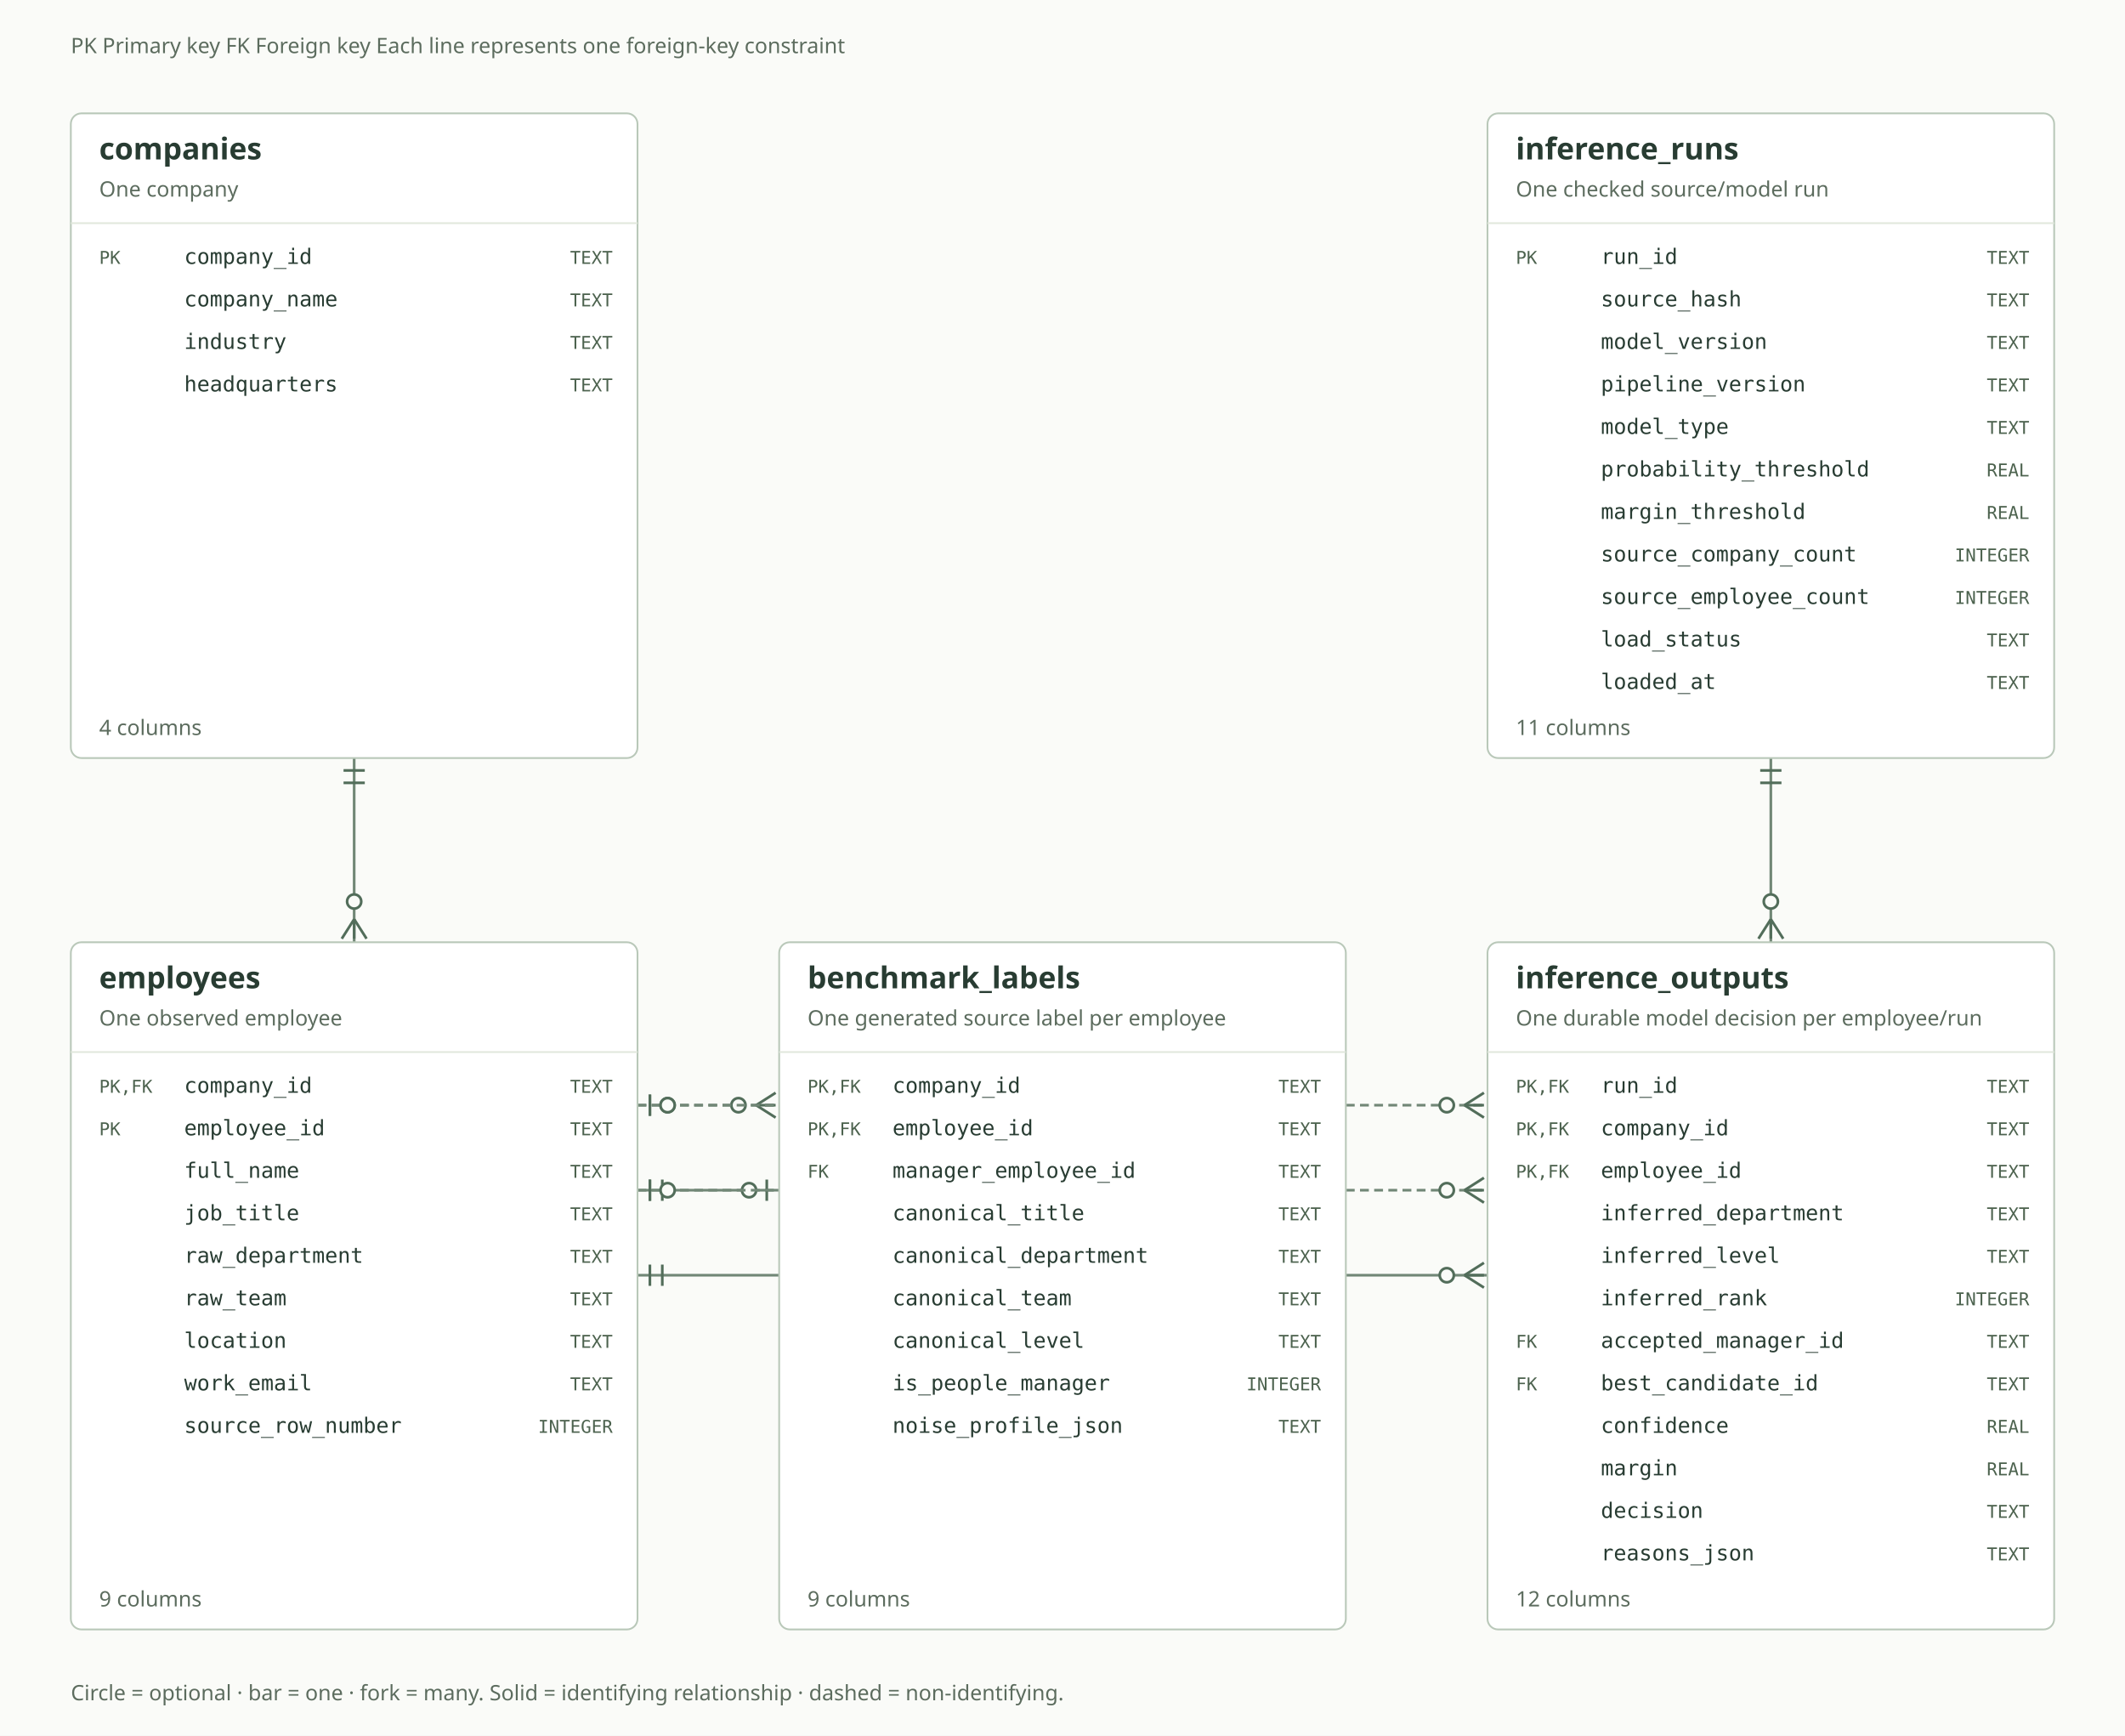
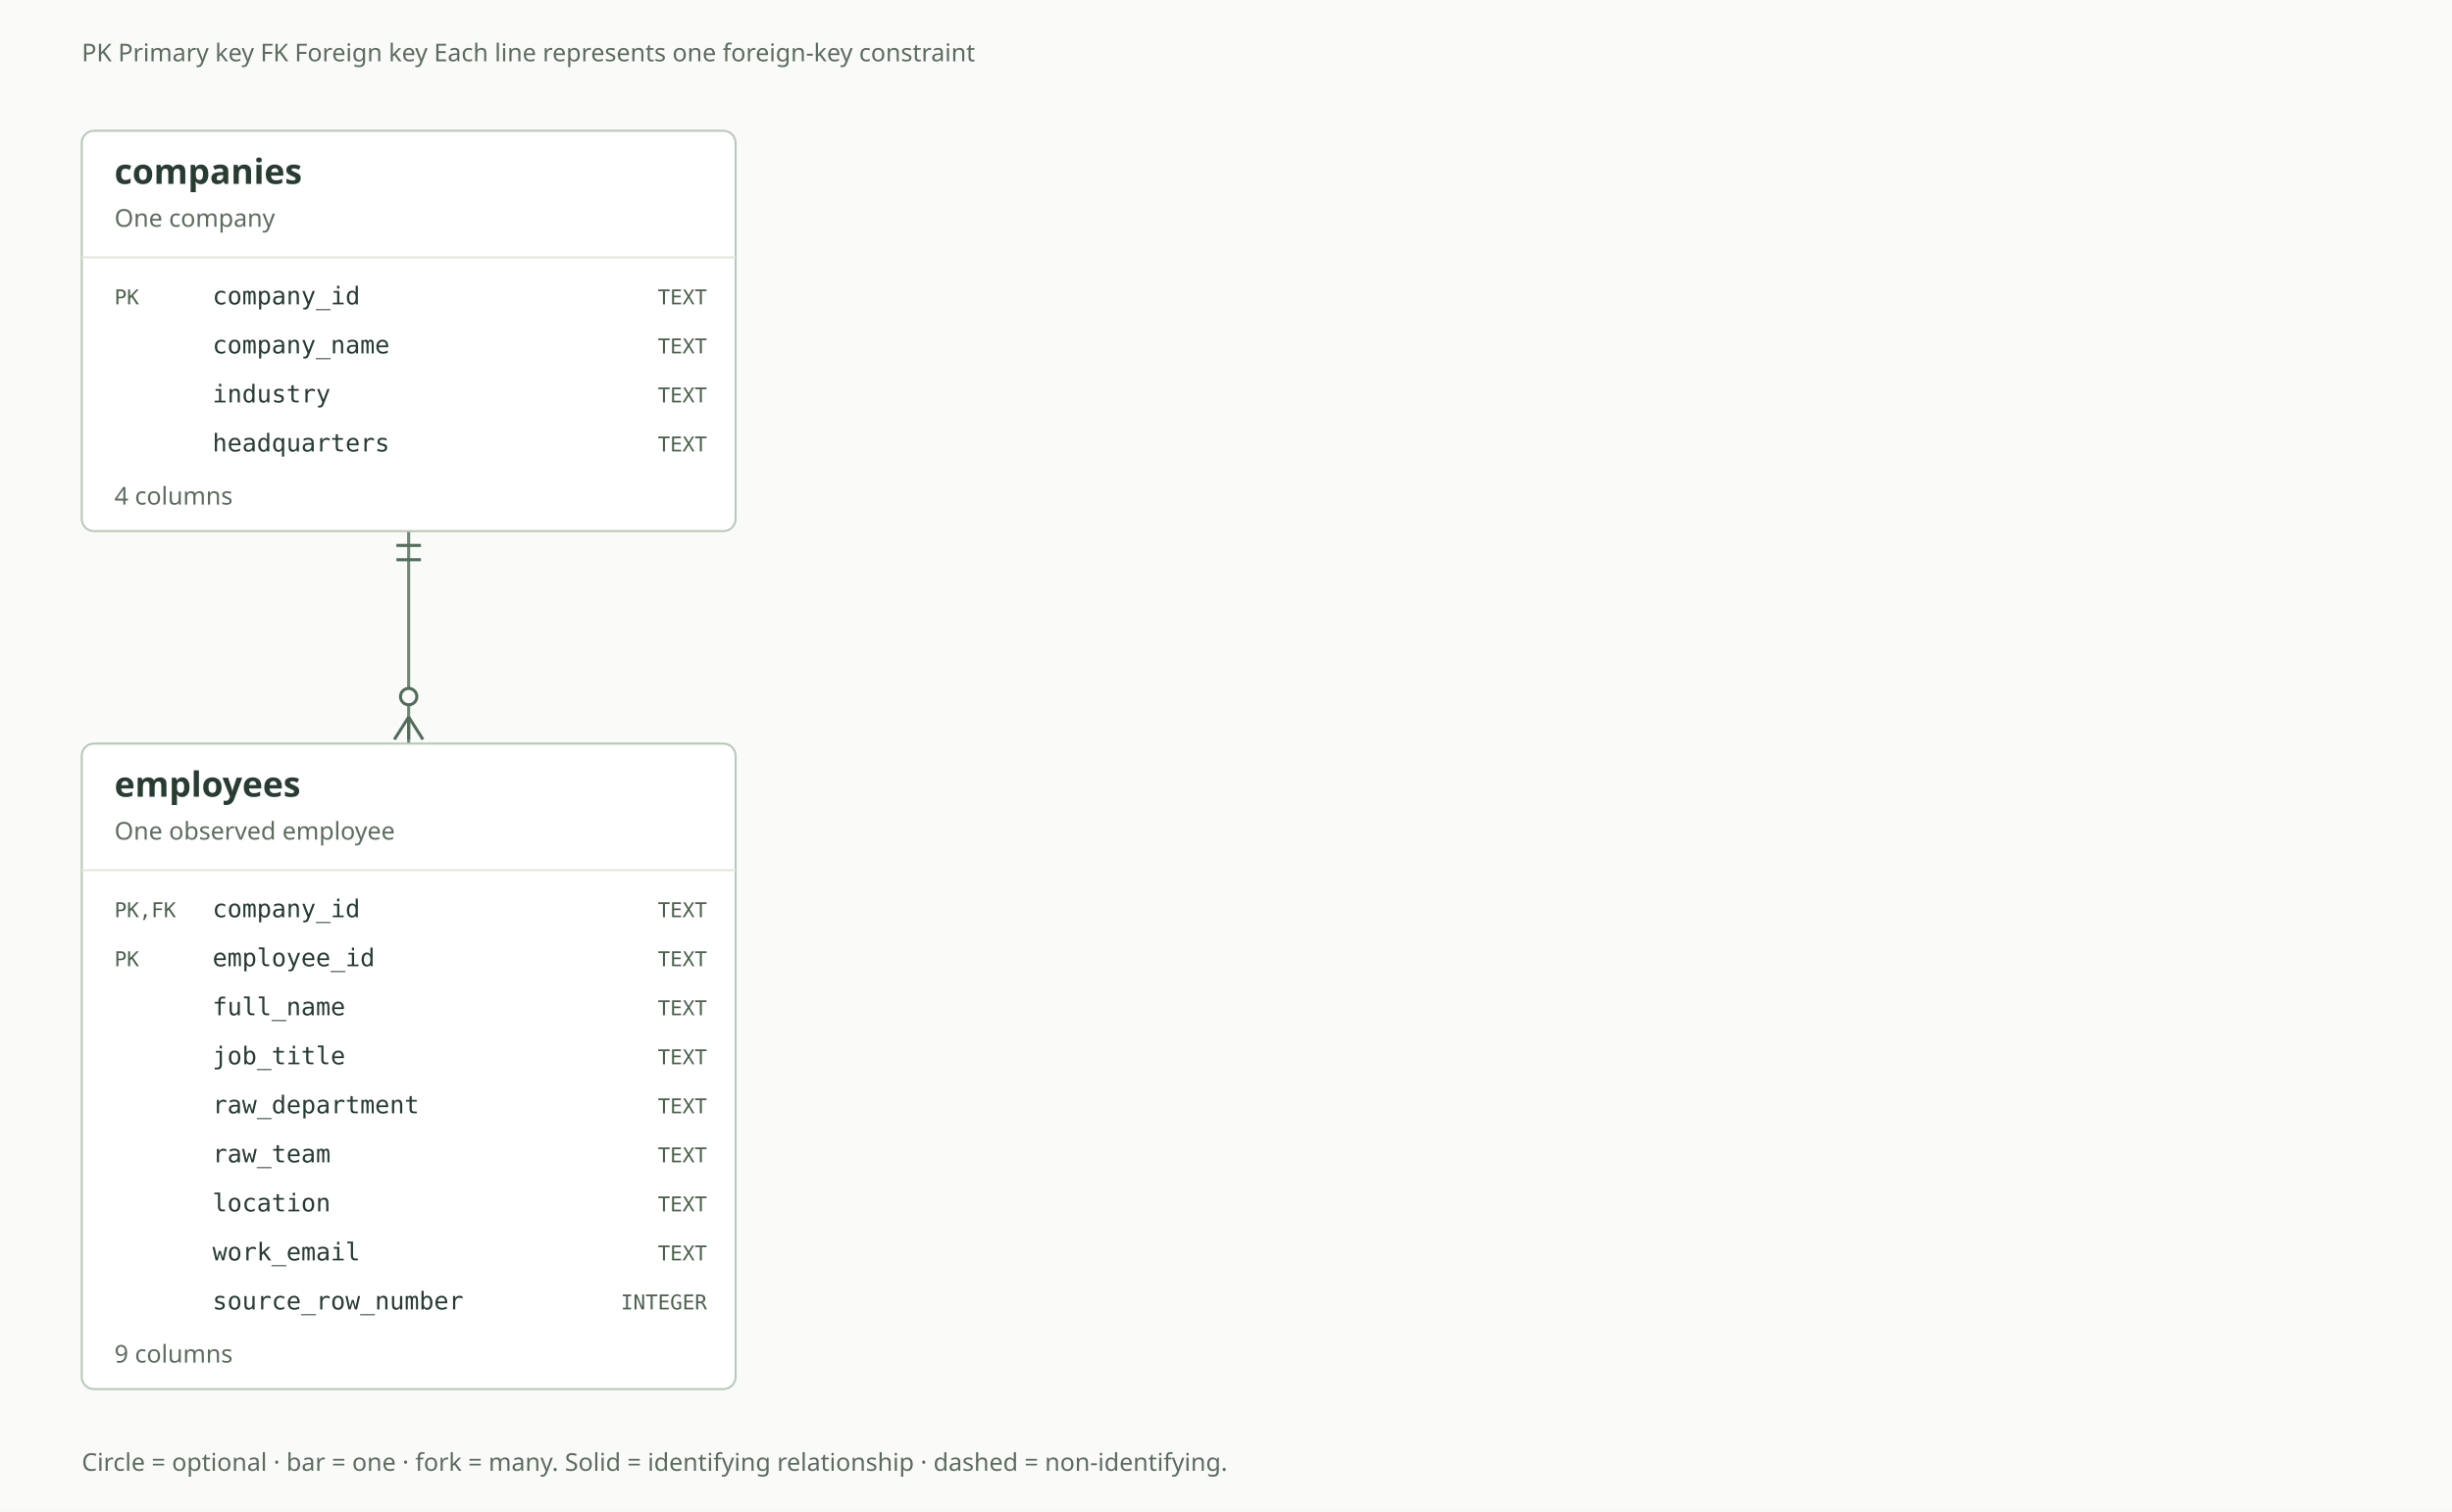
- <svg xmlns="http://www.w3.org/2000/svg" width="1200" height="980" viewBox="0 0 1200 980" role="img" aria-labelledby="title desc">
+ <svg xmlns="http://www.w3.org/2000/svg" width="1200" height="740" viewBox="0 0 1200 740" role="img" aria-labelledby="title desc">
  <rect width="1200" height="100%" fill="#fafbf8" />
  <style>text{font-family:system-ui,sans-serif;fill:#283c32}.field{font-family:ui-monospace,monospace;font-size:12px}.key{font-family:ui-monospace,monospace;font-size:10px;fill:#4c624e}.edge{font-size:12px;font-weight:600;paint-order:stroke;stroke:#fafbf8;stroke-width:6px;stroke-linejoin:round}.note{font-size:12px;fill:#5c6c5e}</style>
  <text x="40" y="30" class="note">PK  Primary key     FK  Foreign key     Each line represents one foreign-key constraint</text>
-   <path d="M200.0,428 V480.0 H200.0 V532" stroke="#718776" stroke-width="1.5" fill="none" />
-   <path d="M194.0,435 L206.0,435" stroke="#526d5a" stroke-width="1.5" fill="none" />
-   <path d="M194.0,442 L206.0,442" stroke="#526d5a" stroke-width="1.5" fill="none" />
-   <circle cx="200.0" cy="509" r="4" fill="#fafbf8" stroke="#526d5a" stroke-width="1.5" />
-   <path d="M200.0,519 L193.0,530" stroke="#526d5a" stroke-width="1.5" fill="none" />
-   <path d="M200.0,519 L200.0,530" stroke="#526d5a" stroke-width="1.5" fill="none" />
-   <path d="M200.0,519 L207.0,530" stroke="#526d5a" stroke-width="1.5" fill="none" />
-   <path d="M360,624 H440" stroke="#718776" stroke-width="1.5" fill="none" stroke-dasharray="5 3" />
-   <circle cx="377" cy="624" r="4" fill="#fafbf8" stroke="#526d5a" stroke-width="1.5" />
-   <path d="M367,630 L367,618" stroke="#526d5a" stroke-width="1.5" fill="none" />
-   <circle cx="417" cy="624" r="4" fill="#fafbf8" stroke="#526d5a" stroke-width="1.5" />
-   <path d="M427,624 L438,631" stroke="#526d5a" stroke-width="1.5" fill="none" />
-   <path d="M427,624 L438,624" stroke="#526d5a" stroke-width="1.5" fill="none" />
-   <path d="M427,624 L438,617" stroke="#526d5a" stroke-width="1.5" fill="none" />
-   <path d="M360,672 H440" stroke="#718776" stroke-width="1.5" fill="none" />
-   <path d="M367,678 L367,666" stroke="#526d5a" stroke-width="1.5" fill="none" />
-   <path d="M374,678 L374,666" stroke="#526d5a" stroke-width="1.5" fill="none" />
-   <circle cx="423" cy="672" r="4" fill="#fafbf8" stroke="#526d5a" stroke-width="1.5" />
-   <path d="M433,666 L433,678" stroke="#526d5a" stroke-width="1.5" fill="none" />
-   <path d="M360,624 H840" stroke="#718776" stroke-width="1.5" fill="none" stroke-dasharray="5 3" />
-   <circle cx="377" cy="624" r="4" fill="#fafbf8" stroke="#526d5a" stroke-width="1.5" />
-   <path d="M367,630 L367,618" stroke="#526d5a" stroke-width="1.5" fill="none" />
-   <circle cx="817" cy="624" r="4" fill="#fafbf8" stroke="#526d5a" stroke-width="1.5" />
-   <path d="M827,624 L838,631" stroke="#526d5a" stroke-width="1.5" fill="none" />
-   <path d="M827,624 L838,624" stroke="#526d5a" stroke-width="1.5" fill="none" />
-   <path d="M827,624 L838,617" stroke="#526d5a" stroke-width="1.5" fill="none" />
-   <path d="M360,672 H840" stroke="#718776" stroke-width="1.5" fill="none" stroke-dasharray="5 3" />
-   <circle cx="377" cy="672" r="4" fill="#fafbf8" stroke="#526d5a" stroke-width="1.5" />
-   <path d="M367,678 L367,666" stroke="#526d5a" stroke-width="1.5" fill="none" />
-   <circle cx="817" cy="672" r="4" fill="#fafbf8" stroke="#526d5a" stroke-width="1.5" />
-   <path d="M827,672 L838,679" stroke="#526d5a" stroke-width="1.5" fill="none" />
-   <path d="M827,672 L838,672" stroke="#526d5a" stroke-width="1.5" fill="none" />
-   <path d="M827,672 L838,665" stroke="#526d5a" stroke-width="1.5" fill="none" />
-   <path d="M360,720 H840" stroke="#718776" stroke-width="1.5" fill="none" />
-   <path d="M367,726 L367,714" stroke="#526d5a" stroke-width="1.5" fill="none" />
-   <path d="M374,726 L374,714" stroke="#526d5a" stroke-width="1.5" fill="none" />
-   <circle cx="817" cy="720" r="4" fill="#fafbf8" stroke="#526d5a" stroke-width="1.5" />
-   <path d="M827,720 L838,727" stroke="#526d5a" stroke-width="1.5" fill="none" />
-   <path d="M827,720 L838,720" stroke="#526d5a" stroke-width="1.5" fill="none" />
-   <path d="M827,720 L838,713" stroke="#526d5a" stroke-width="1.5" fill="none" />
-   <path d="M1000.0,428 V480.0 H1000.0 V532" stroke="#718776" stroke-width="1.5" fill="none" />
-   <path d="M994.0,435 L1006.0,435" stroke="#526d5a" stroke-width="1.5" fill="none" />
-   <path d="M994.0,442 L1006.0,442" stroke="#526d5a" stroke-width="1.5" fill="none" />
-   <circle cx="1000.0" cy="509" r="4" fill="#fafbf8" stroke="#526d5a" stroke-width="1.5" />
-   <path d="M1000.0,519 L993.0,530" stroke="#526d5a" stroke-width="1.5" fill="none" />
-   <path d="M1000.0,519 L1000.0,530" stroke="#526d5a" stroke-width="1.5" fill="none" />
-   <path d="M1000.0,519 L1007.0,530" stroke="#526d5a" stroke-width="1.5" fill="none" />
+   <path d="M200.0,260 V312.0 H200.0 V364" stroke="#718776" stroke-width="1.5" fill="none" />
+   <path d="M194.0,267 L206.0,267" stroke="#526d5a" stroke-width="1.5" fill="none" />
+   <path d="M194.0,274 L206.0,274" stroke="#526d5a" stroke-width="1.5" fill="none" />
+   <circle cx="200.0" cy="341" r="4" fill="#fafbf8" stroke="#526d5a" stroke-width="1.5" />
+   <path d="M200.0,351 L193.0,362" stroke="#526d5a" stroke-width="1.5" fill="none" />
+   <path d="M200.0,351 L200.0,362" stroke="#526d5a" stroke-width="1.5" fill="none" />
+   <path d="M200.0,351 L207.0,362" stroke="#526d5a" stroke-width="1.5" fill="none" />
  <g aria-label="companies">
-     <rect x="40" y="64" width="320" height="364" rx="6" fill="white" stroke="#b9c8b9" />
+     <rect x="40" y="64" width="320" height="196" rx="6" fill="white" stroke="#b9c8b9" />
    <path d="M40,126 H360" stroke="#e1e8dd" />
    <text x="56" y="90" font-size="17" font-weight="650">companies</text>
    <text x="56" y="111" class="note">One company</text>
    <text x="56" y="149" class="key">PK</text>
    <text x="104" y="149" class="field">company_id</text>
    <text x="346" y="149" text-anchor="end" class="key">TEXT</text>
    <text x="56" y="173" class="key" />
    <text x="104" y="173" class="field">company_name</text>
    <text x="346" y="173" text-anchor="end" class="key">TEXT</text>
    <text x="56" y="197" class="key" />
    <text x="104" y="197" class="field">industry</text>
    <text x="346" y="197" text-anchor="end" class="key">TEXT</text>
    <text x="56" y="221" class="key" />
    <text x="104" y="221" class="field">headquarters</text>
    <text x="346" y="221" text-anchor="end" class="key">TEXT</text>
-     <text x="56" y="415" class="note">4 columns</text>
+     <text x="56" y="247" class="note">4 columns</text>
  </g>
  <g aria-label="employees">
-     <rect x="40" y="532" width="320" height="388" rx="6" fill="white" stroke="#b9c8b9" />
-     <path d="M40,594 H360" stroke="#e1e8dd" />
-     <text x="56" y="558" font-size="17" font-weight="650">employees</text>
-     <text x="56" y="579" class="note">One observed employee</text>
-     <text x="56" y="617" class="key">PK,FK</text>
-     <text x="104" y="617" class="field">company_id</text>
+     <rect x="40" y="364" width="320" height="316" rx="6" fill="white" stroke="#b9c8b9" />
+     <path d="M40,426 H360" stroke="#e1e8dd" />
+     <text x="56" y="390" font-size="17" font-weight="650">employees</text>
+     <text x="56" y="411" class="note">One observed employee</text>
+     <text x="56" y="449" class="key">PK,FK</text>
+     <text x="104" y="449" class="field">company_id</text>
+     <text x="346" y="449" text-anchor="end" class="key">TEXT</text>
+     <text x="56" y="473" class="key">PK</text>
+     <text x="104" y="473" class="field">employee_id</text>
+     <text x="346" y="473" text-anchor="end" class="key">TEXT</text>
+     <text x="56" y="497" class="key" />
+     <text x="104" y="497" class="field">full_name</text>
+     <text x="346" y="497" text-anchor="end" class="key">TEXT</text>
+     <text x="56" y="521" class="key" />
+     <text x="104" y="521" class="field">job_title</text>
+     <text x="346" y="521" text-anchor="end" class="key">TEXT</text>
+     <text x="56" y="545" class="key" />
+     <text x="104" y="545" class="field">raw_department</text>
+     <text x="346" y="545" text-anchor="end" class="key">TEXT</text>
+     <text x="56" y="569" class="key" />
+     <text x="104" y="569" class="field">raw_team</text>
+     <text x="346" y="569" text-anchor="end" class="key">TEXT</text>
+     <text x="56" y="593" class="key" />
+     <text x="104" y="593" class="field">location</text>
+     <text x="346" y="593" text-anchor="end" class="key">TEXT</text>
+     <text x="56" y="617" class="key" />
+     <text x="104" y="617" class="field">work_email</text>
    <text x="346" y="617" text-anchor="end" class="key">TEXT</text>
-     <text x="56" y="641" class="key">PK</text>
-     <text x="104" y="641" class="field">employee_id</text>
-     <text x="346" y="641" text-anchor="end" class="key">TEXT</text>
-     <text x="56" y="665" class="key" />
-     <text x="104" y="665" class="field">full_name</text>
-     <text x="346" y="665" text-anchor="end" class="key">TEXT</text>
-     <text x="56" y="689" class="key" />
-     <text x="104" y="689" class="field">job_title</text>
-     <text x="346" y="689" text-anchor="end" class="key">TEXT</text>
-     <text x="56" y="713" class="key" />
-     <text x="104" y="713" class="field">raw_department</text>
-     <text x="346" y="713" text-anchor="end" class="key">TEXT</text>
-     <text x="56" y="737" class="key" />
-     <text x="104" y="737" class="field">raw_team</text>
-     <text x="346" y="737" text-anchor="end" class="key">TEXT</text>
-     <text x="56" y="761" class="key" />
-     <text x="104" y="761" class="field">location</text>
-     <text x="346" y="761" text-anchor="end" class="key">TEXT</text>
-     <text x="56" y="785" class="key" />
-     <text x="104" y="785" class="field">work_email</text>
-     <text x="346" y="785" text-anchor="end" class="key">TEXT</text>
-     <text x="56" y="809" class="key" />
-     <text x="104" y="809" class="field">source_row_number</text>
-     <text x="346" y="809" text-anchor="end" class="key">INTEGER</text>
-     <text x="56" y="907" class="note">9 columns</text>
+     <text x="56" y="641" class="key" />
+     <text x="104" y="641" class="field">source_row_number</text>
+     <text x="346" y="641" text-anchor="end" class="key">INTEGER</text>
+     <text x="56" y="667" class="note">9 columns</text>
  </g>
-   <g aria-label="benchmark_labels">
-     <rect x="440" y="532" width="320" height="388" rx="6" fill="white" stroke="#b9c8b9" />
-     <path d="M440,594 H760" stroke="#e1e8dd" />
-     <text x="456" y="558" font-size="17" font-weight="650">benchmark_labels</text>
-     <text x="456" y="579" class="note">One generated source label per employee</text>
-     <text x="456" y="617" class="key">PK,FK</text>
-     <text x="504" y="617" class="field">company_id</text>
-     <text x="746" y="617" text-anchor="end" class="key">TEXT</text>
-     <text x="456" y="641" class="key">PK,FK</text>
-     <text x="504" y="641" class="field">employee_id</text>
-     <text x="746" y="641" text-anchor="end" class="key">TEXT</text>
-     <text x="456" y="665" class="key">FK</text>
-     <text x="504" y="665" class="field">manager_employee_id</text>
-     <text x="746" y="665" text-anchor="end" class="key">TEXT</text>
-     <text x="456" y="689" class="key" />
-     <text x="504" y="689" class="field">canonical_title</text>
-     <text x="746" y="689" text-anchor="end" class="key">TEXT</text>
-     <text x="456" y="713" class="key" />
-     <text x="504" y="713" class="field">canonical_department</text>
-     <text x="746" y="713" text-anchor="end" class="key">TEXT</text>
-     <text x="456" y="737" class="key" />
-     <text x="504" y="737" class="field">canonical_team</text>
-     <text x="746" y="737" text-anchor="end" class="key">TEXT</text>
-     <text x="456" y="761" class="key" />
-     <text x="504" y="761" class="field">canonical_level</text>
-     <text x="746" y="761" text-anchor="end" class="key">TEXT</text>
-     <text x="456" y="785" class="key" />
-     <text x="504" y="785" class="field">is_people_manager</text>
-     <text x="746" y="785" text-anchor="end" class="key">INTEGER</text>
-     <text x="456" y="809" class="key" />
-     <text x="504" y="809" class="field">noise_profile_json</text>
-     <text x="746" y="809" text-anchor="end" class="key">TEXT</text>
-     <text x="456" y="907" class="note">9 columns</text>
-   </g>
-   <g aria-label="inference_runs">
-     <rect x="840" y="64" width="320" height="364" rx="6" fill="white" stroke="#b9c8b9" />
-     <path d="M840,126 H1160" stroke="#e1e8dd" />
-     <text x="856" y="90" font-size="17" font-weight="650">inference_runs</text>
-     <text x="856" y="111" class="note">One checked source/model run</text>
-     <text x="856" y="149" class="key">PK</text>
-     <text x="904" y="149" class="field">run_id</text>
-     <text x="1146" y="149" text-anchor="end" class="key">TEXT</text>
-     <text x="856" y="173" class="key" />
-     <text x="904" y="173" class="field">source_hash</text>
-     <text x="1146" y="173" text-anchor="end" class="key">TEXT</text>
-     <text x="856" y="197" class="key" />
-     <text x="904" y="197" class="field">model_version</text>
-     <text x="1146" y="197" text-anchor="end" class="key">TEXT</text>
-     <text x="856" y="221" class="key" />
-     <text x="904" y="221" class="field">pipeline_version</text>
-     <text x="1146" y="221" text-anchor="end" class="key">TEXT</text>
-     <text x="856" y="245" class="key" />
-     <text x="904" y="245" class="field">model_type</text>
-     <text x="1146" y="245" text-anchor="end" class="key">TEXT</text>
-     <text x="856" y="269" class="key" />
-     <text x="904" y="269" class="field">probability_threshold</text>
-     <text x="1146" y="269" text-anchor="end" class="key">REAL</text>
-     <text x="856" y="293" class="key" />
-     <text x="904" y="293" class="field">margin_threshold</text>
-     <text x="1146" y="293" text-anchor="end" class="key">REAL</text>
-     <text x="856" y="317" class="key" />
-     <text x="904" y="317" class="field">source_company_count</text>
-     <text x="1146" y="317" text-anchor="end" class="key">INTEGER</text>
-     <text x="856" y="341" class="key" />
-     <text x="904" y="341" class="field">source_employee_count</text>
-     <text x="1146" y="341" text-anchor="end" class="key">INTEGER</text>
-     <text x="856" y="365" class="key" />
-     <text x="904" y="365" class="field">load_status</text>
-     <text x="1146" y="365" text-anchor="end" class="key">TEXT</text>
-     <text x="856" y="389" class="key" />
-     <text x="904" y="389" class="field">loaded_at</text>
-     <text x="1146" y="389" text-anchor="end" class="key">TEXT</text>
-     <text x="856" y="415" class="note">11 columns</text>
-   </g>
-   <g aria-label="inference_outputs">
-     <rect x="840" y="532" width="320" height="388" rx="6" fill="white" stroke="#b9c8b9" />
-     <path d="M840,594 H1160" stroke="#e1e8dd" />
-     <text x="856" y="558" font-size="17" font-weight="650">inference_outputs</text>
-     <text x="856" y="579" class="note">One durable model decision per employee/run</text>
-     <text x="856" y="617" class="key">PK,FK</text>
-     <text x="904" y="617" class="field">run_id</text>
-     <text x="1146" y="617" text-anchor="end" class="key">TEXT</text>
-     <text x="856" y="641" class="key">PK,FK</text>
-     <text x="904" y="641" class="field">company_id</text>
-     <text x="1146" y="641" text-anchor="end" class="key">TEXT</text>
-     <text x="856" y="665" class="key">PK,FK</text>
-     <text x="904" y="665" class="field">employee_id</text>
-     <text x="1146" y="665" text-anchor="end" class="key">TEXT</text>
-     <text x="856" y="689" class="key" />
-     <text x="904" y="689" class="field">inferred_department</text>
-     <text x="1146" y="689" text-anchor="end" class="key">TEXT</text>
-     <text x="856" y="713" class="key" />
-     <text x="904" y="713" class="field">inferred_level</text>
-     <text x="1146" y="713" text-anchor="end" class="key">TEXT</text>
-     <text x="856" y="737" class="key" />
-     <text x="904" y="737" class="field">inferred_rank</text>
-     <text x="1146" y="737" text-anchor="end" class="key">INTEGER</text>
-     <text x="856" y="761" class="key">FK</text>
-     <text x="904" y="761" class="field">accepted_manager_id</text>
-     <text x="1146" y="761" text-anchor="end" class="key">TEXT</text>
-     <text x="856" y="785" class="key">FK</text>
-     <text x="904" y="785" class="field">best_candidate_id</text>
-     <text x="1146" y="785" text-anchor="end" class="key">TEXT</text>
-     <text x="856" y="809" class="key" />
-     <text x="904" y="809" class="field">confidence</text>
-     <text x="1146" y="809" text-anchor="end" class="key">REAL</text>
-     <text x="856" y="833" class="key" />
-     <text x="904" y="833" class="field">margin</text>
-     <text x="1146" y="833" text-anchor="end" class="key">REAL</text>
-     <text x="856" y="857" class="key" />
-     <text x="904" y="857" class="field">decision</text>
-     <text x="1146" y="857" text-anchor="end" class="key">TEXT</text>
-     <text x="856" y="881" class="key" />
-     <text x="904" y="881" class="field">reasons_json</text>
-     <text x="1146" y="881" text-anchor="end" class="key">TEXT</text>
-     <text x="856" y="907" class="note">12 columns</text>
-   </g>
-   <text x="40" y="960" class="note">Circle = optional · bar = one · fork = many. Solid = identifying relationship · dashed = non-identifying.</text>
+   <text x="40" y="720" class="note">Circle = optional · bar = one · fork = many. Solid = identifying relationship · dashed = non-identifying.</text>
</svg>
